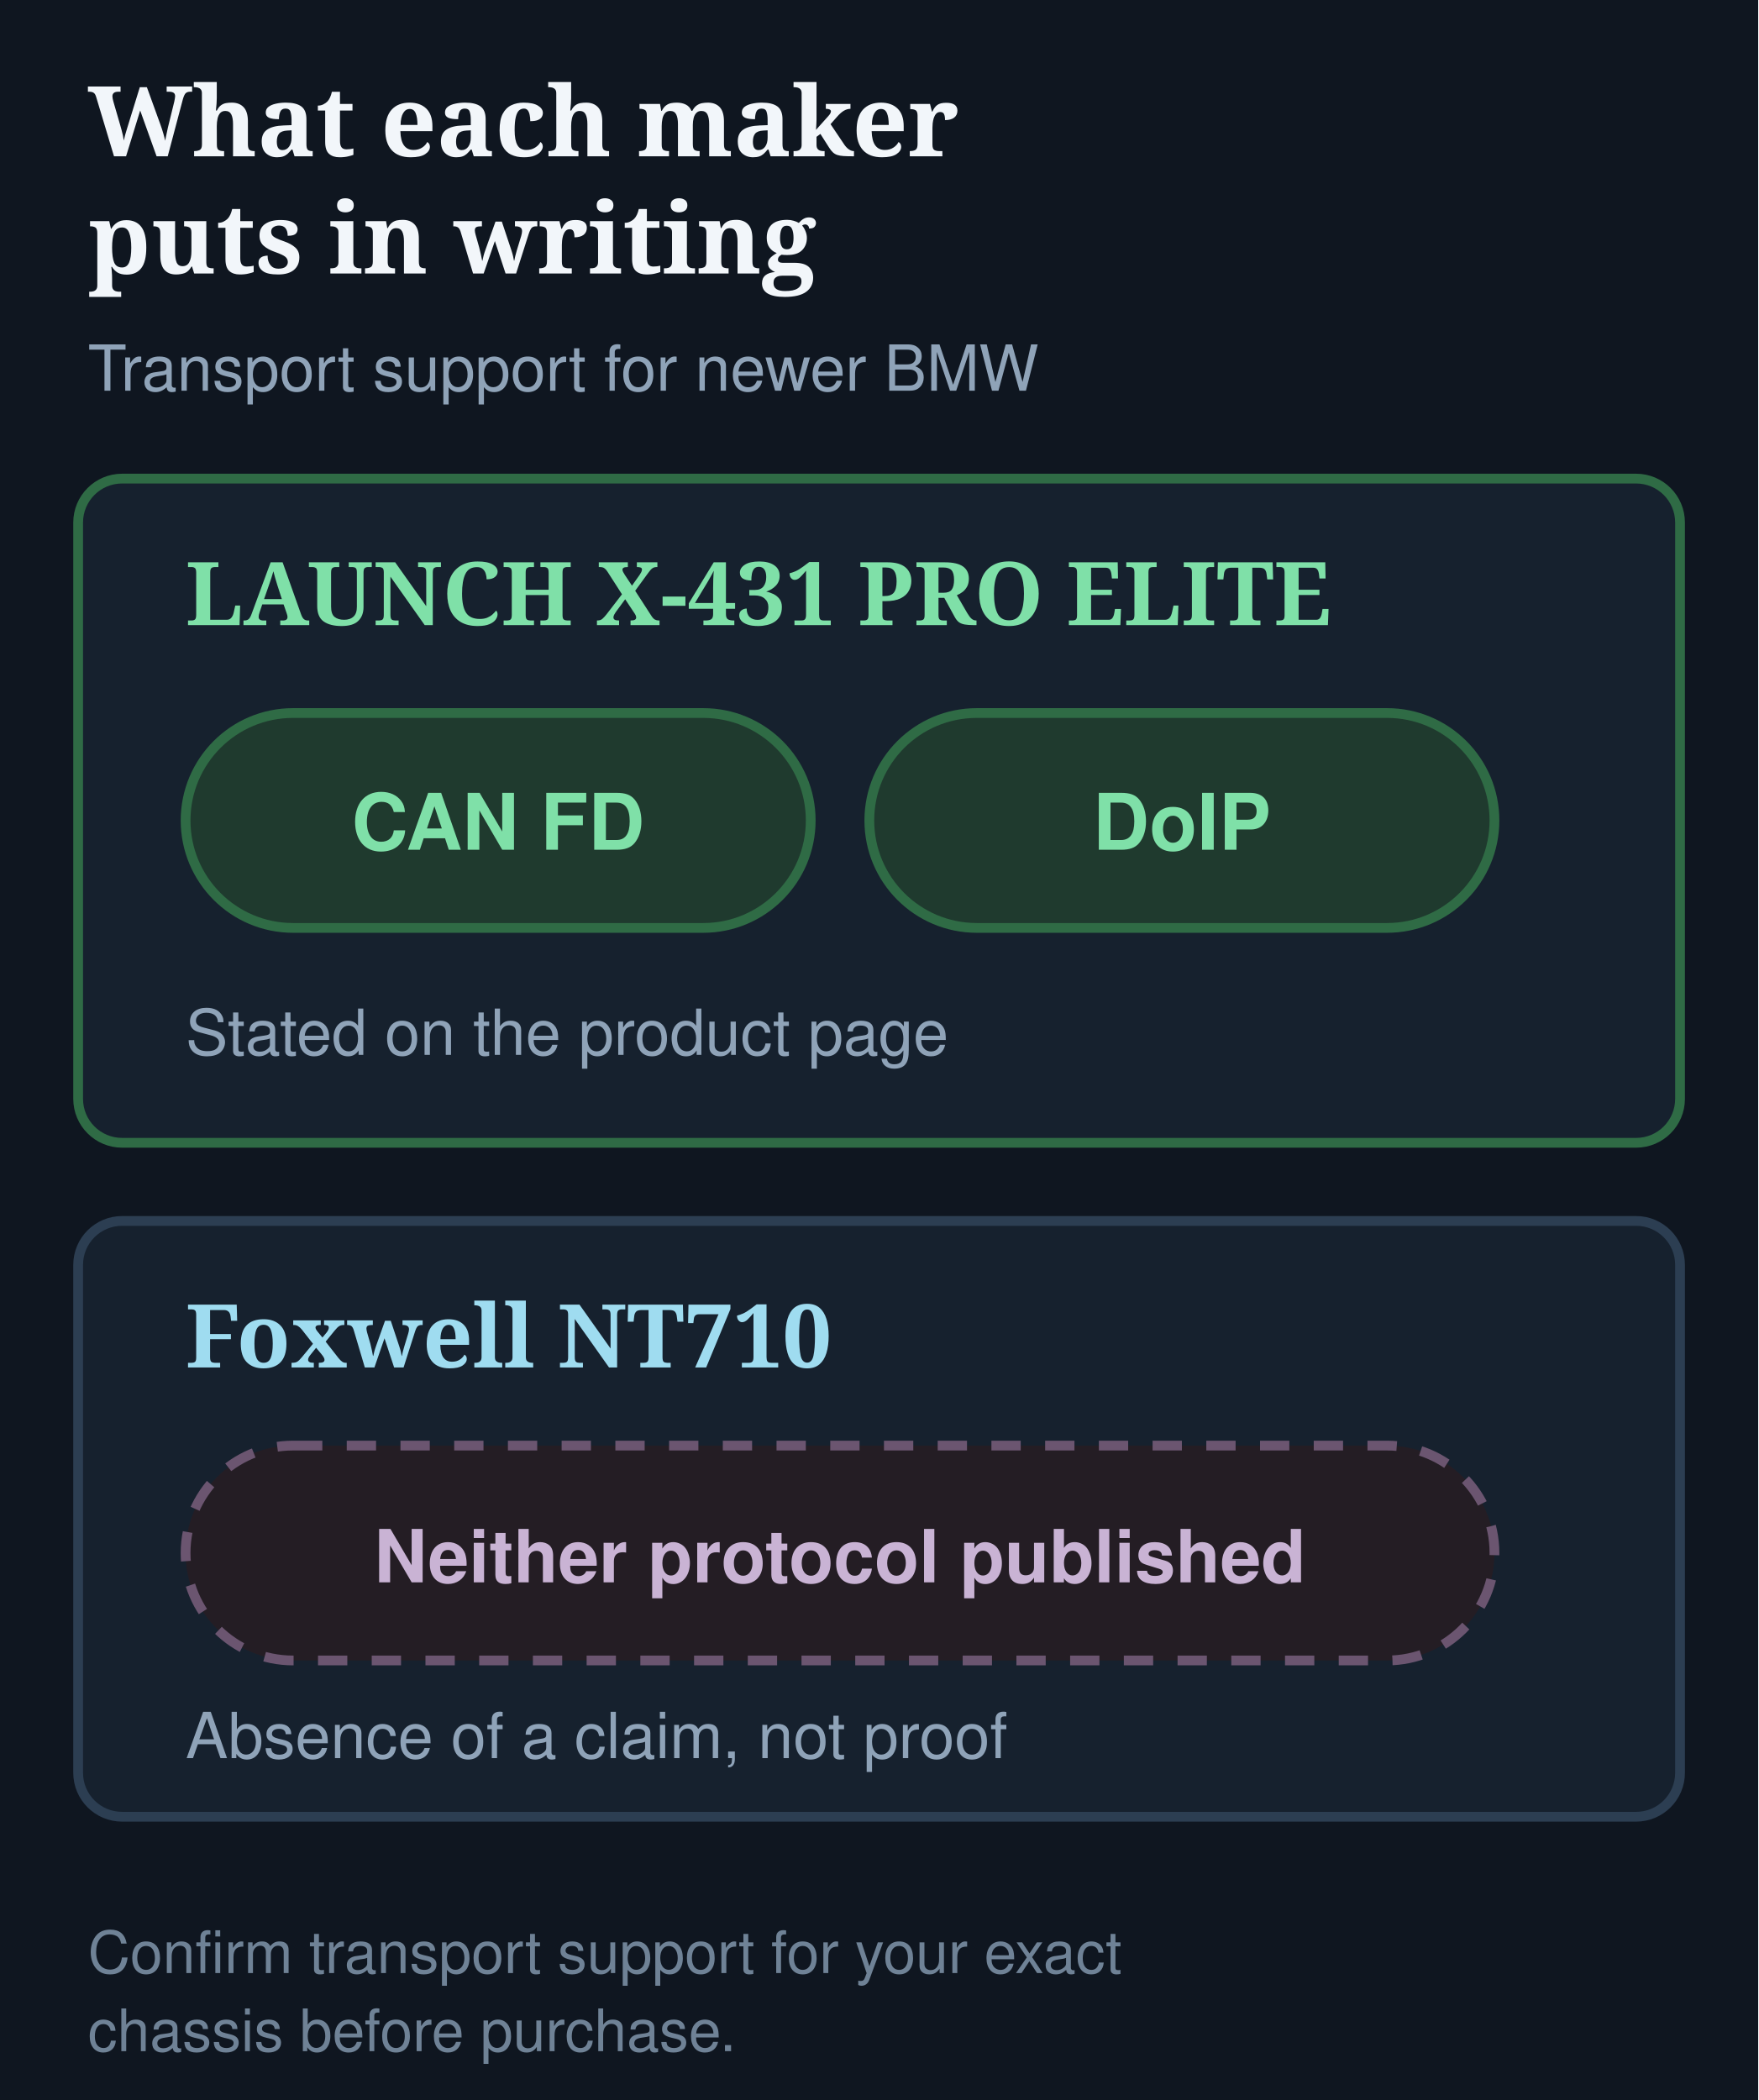
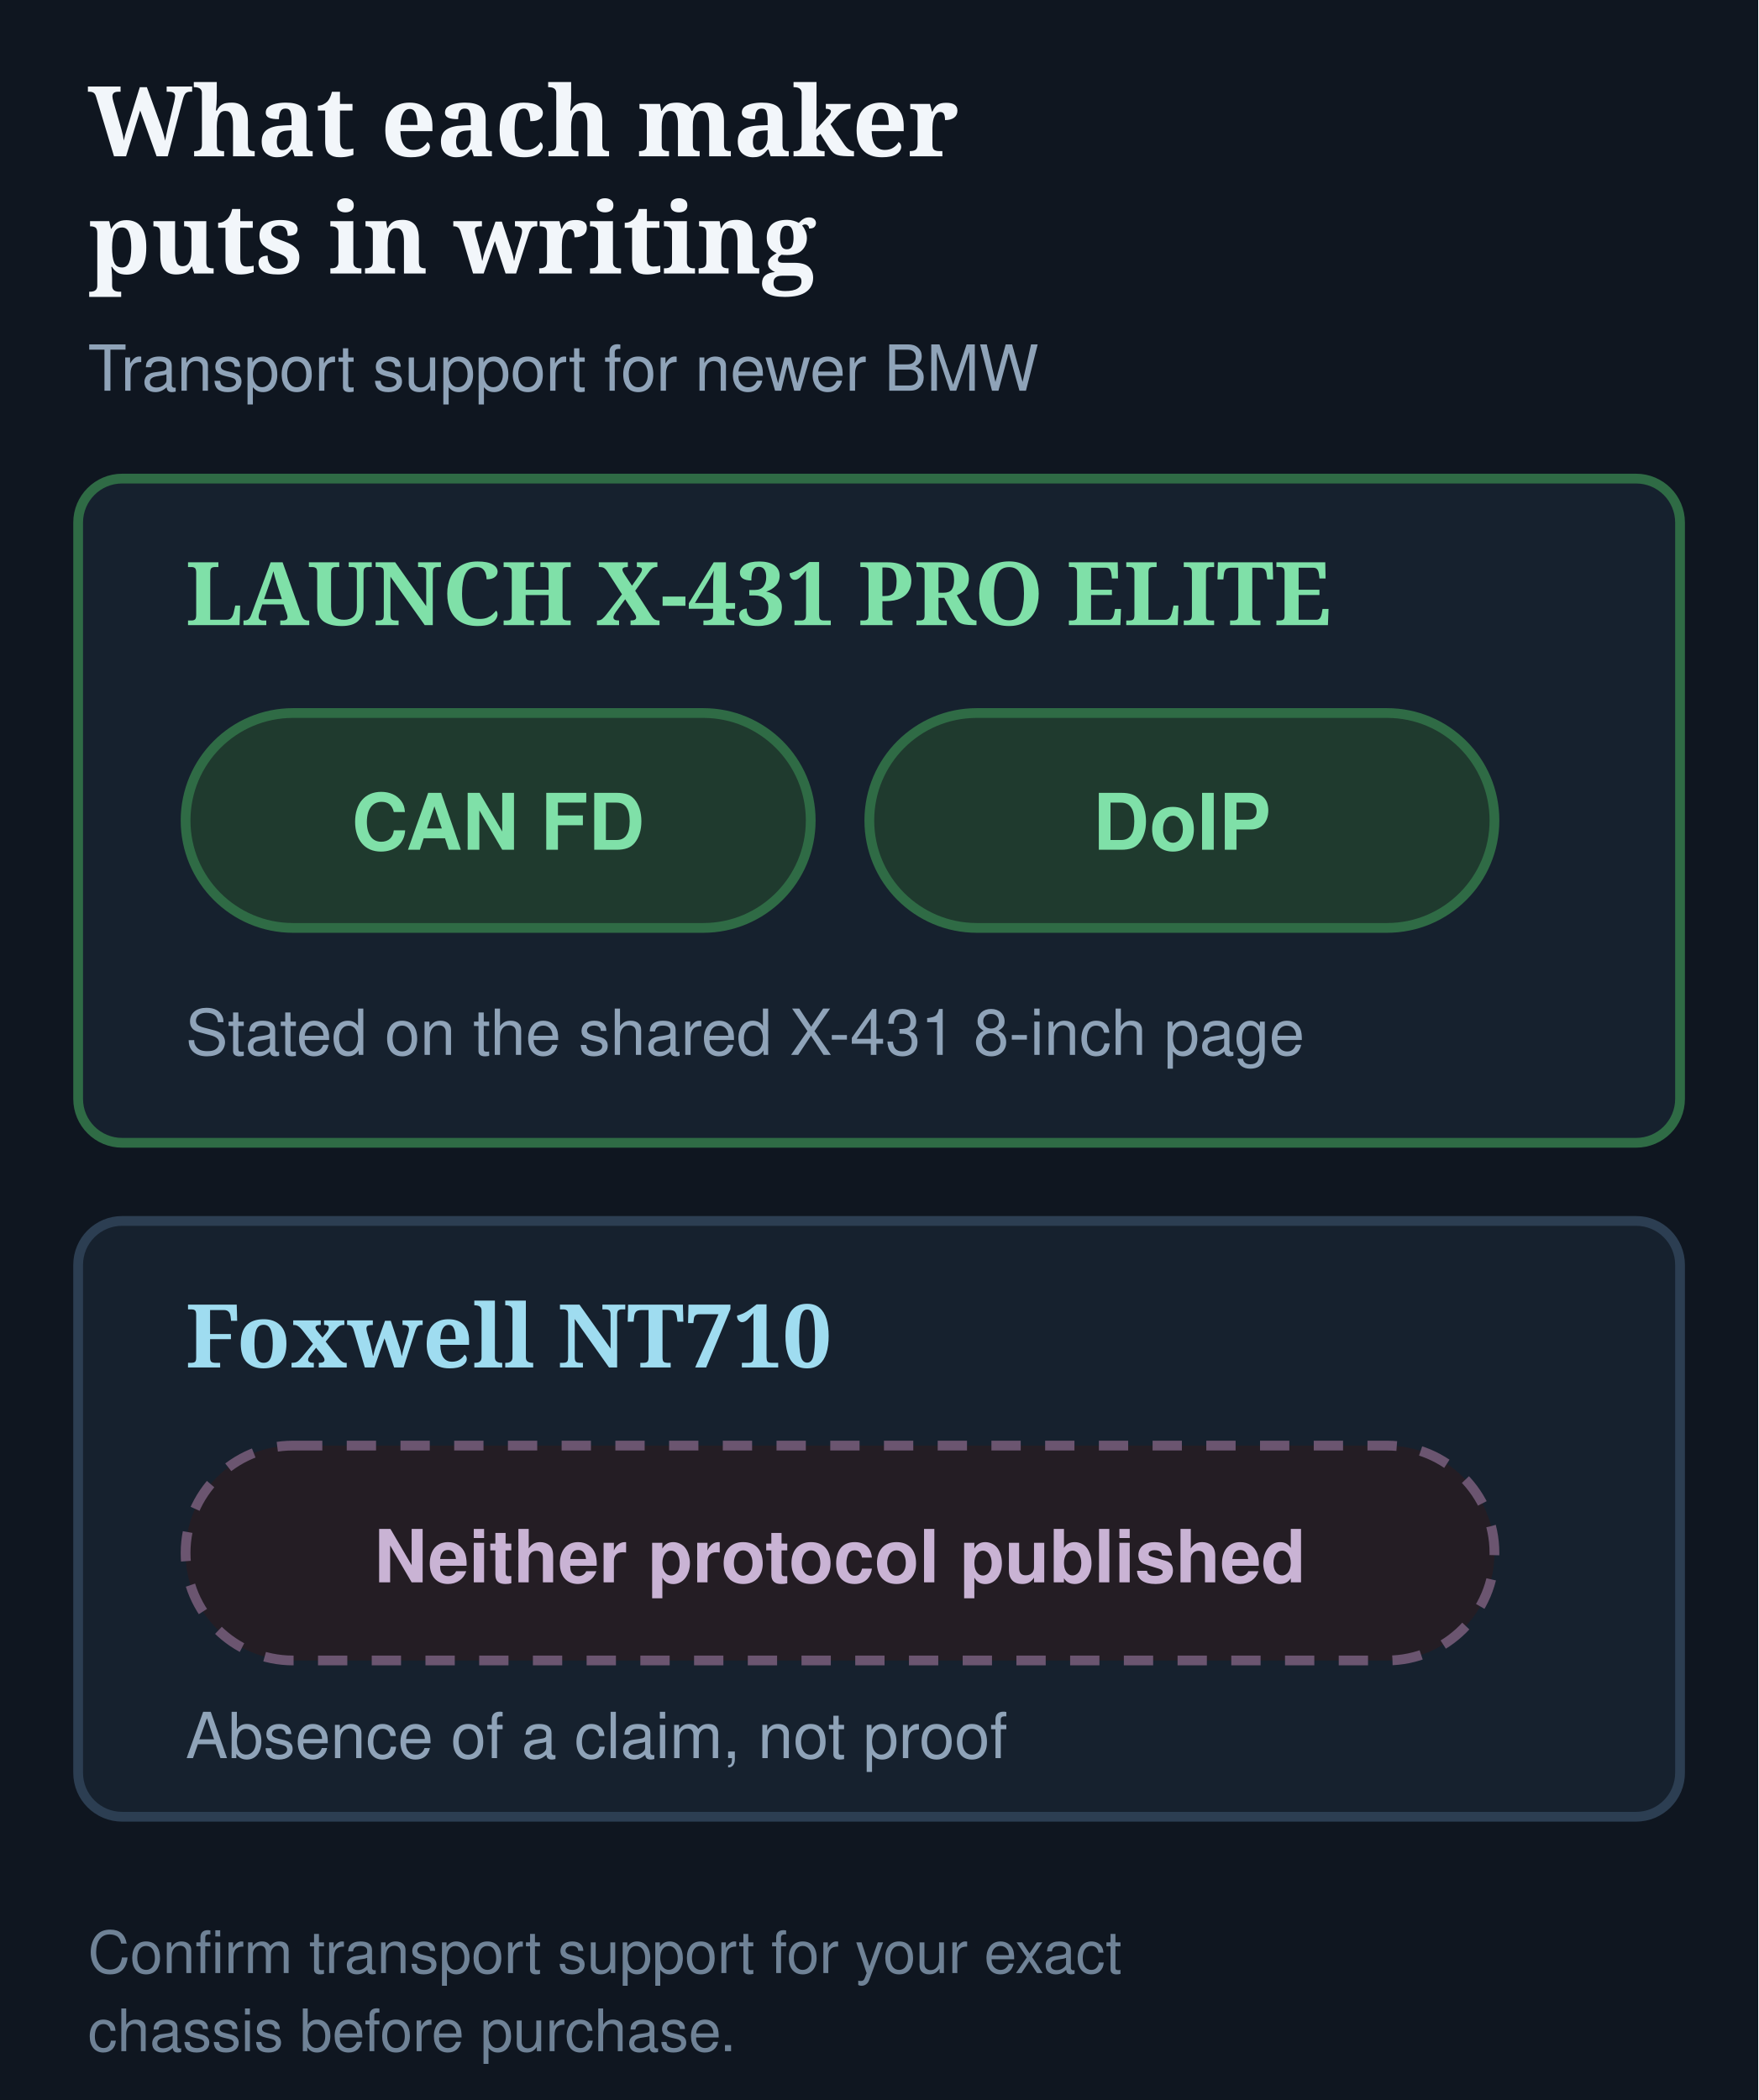
<svg xmlns="http://www.w3.org/2000/svg" viewBox="0 0 360 430" width="360" height="430" role="img" aria-labelledby="t089m d089m">
  <rect width="360" height="430" fill="#0f1620" />
  <text x="18" y="32" fill="#f2f6fa" font-family="Georgia,serif" font-size="20" font-weight="bold">What each maker</text>
  <text x="18" y="56" fill="#f2f6fa" font-family="Georgia,serif" font-size="20" font-weight="bold">puts in writing</text>
  <text x="18" y="80" fill="#8fa3b8" font-family="Helvetica,Arial,sans-serif" font-size="13">Transport support for newer BMW</text>
  <rect x="16" y="98" width="328" height="136" rx="9" fill="#16212e" stroke="#2f6b45" stroke-width="2" />
  <text x="38" y="128" fill="#7fe0a8" font-family="Georgia,serif" font-size="18" font-weight="bold">LAUNCH X-431 PRO ELITE</text>
  <rect x="38" y="146" width="128" height="44" rx="22" fill="#1f3a2e" stroke="#2f6b45" stroke-width="2" />
  <text x="102" y="174" fill="#7fe0a8" font-family="Helvetica,Arial,sans-serif" font-size="16" font-weight="bold" text-anchor="middle">CAN FD</text>
  <rect x="178" y="146" width="128" height="44" rx="22" fill="#1f3a2e" stroke="#2f6b45" stroke-width="2" />
  <text x="242" y="174" fill="#7fe0a8" font-family="Helvetica,Arial,sans-serif" font-size="16" font-weight="bold" text-anchor="middle">DoIP</text>
-   <text x="38" y="216" fill="#8fa3b8" font-family="Helvetica,Arial,sans-serif" font-size="13">Stated on the product page</text>
+   <text x="38" y="216" fill="#8fa3b8" font-family="Helvetica,Arial,sans-serif" font-size="13">Stated on the shared X-431 8-inch page</text>
  <rect x="16" y="250" width="328" height="122" rx="9" fill="#16212e" stroke="#2c3e52" stroke-width="2" />
  <text x="38" y="280" fill="#9fdcf0" font-family="Georgia,serif" font-size="18" font-weight="bold">Foxwell NT710</text>
  <rect x="38" y="296" width="268" height="44" rx="22" fill="#241d24" stroke="#6b5570" stroke-width="2" stroke-dasharray="6 5" />
  <text x="172" y="324" fill="#c9b3d4" font-family="Helvetica,Arial,sans-serif" font-size="15" font-weight="bold" text-anchor="middle">Neither protocol published</text>
  <text x="38" y="360" fill="#8fa3b8" font-family="Helvetica,Arial,sans-serif" font-size="13">Absence of a claim, not proof</text>
  <text x="18" y="404" fill="#6f8296" font-family="Helvetica,Arial,sans-serif" font-size="12">Confirm transport support for your exact</text>
  <text x="18" y="420" fill="#6f8296" font-family="Helvetica,Arial,sans-serif" font-size="12">chassis before purchase.</text>
</svg>
